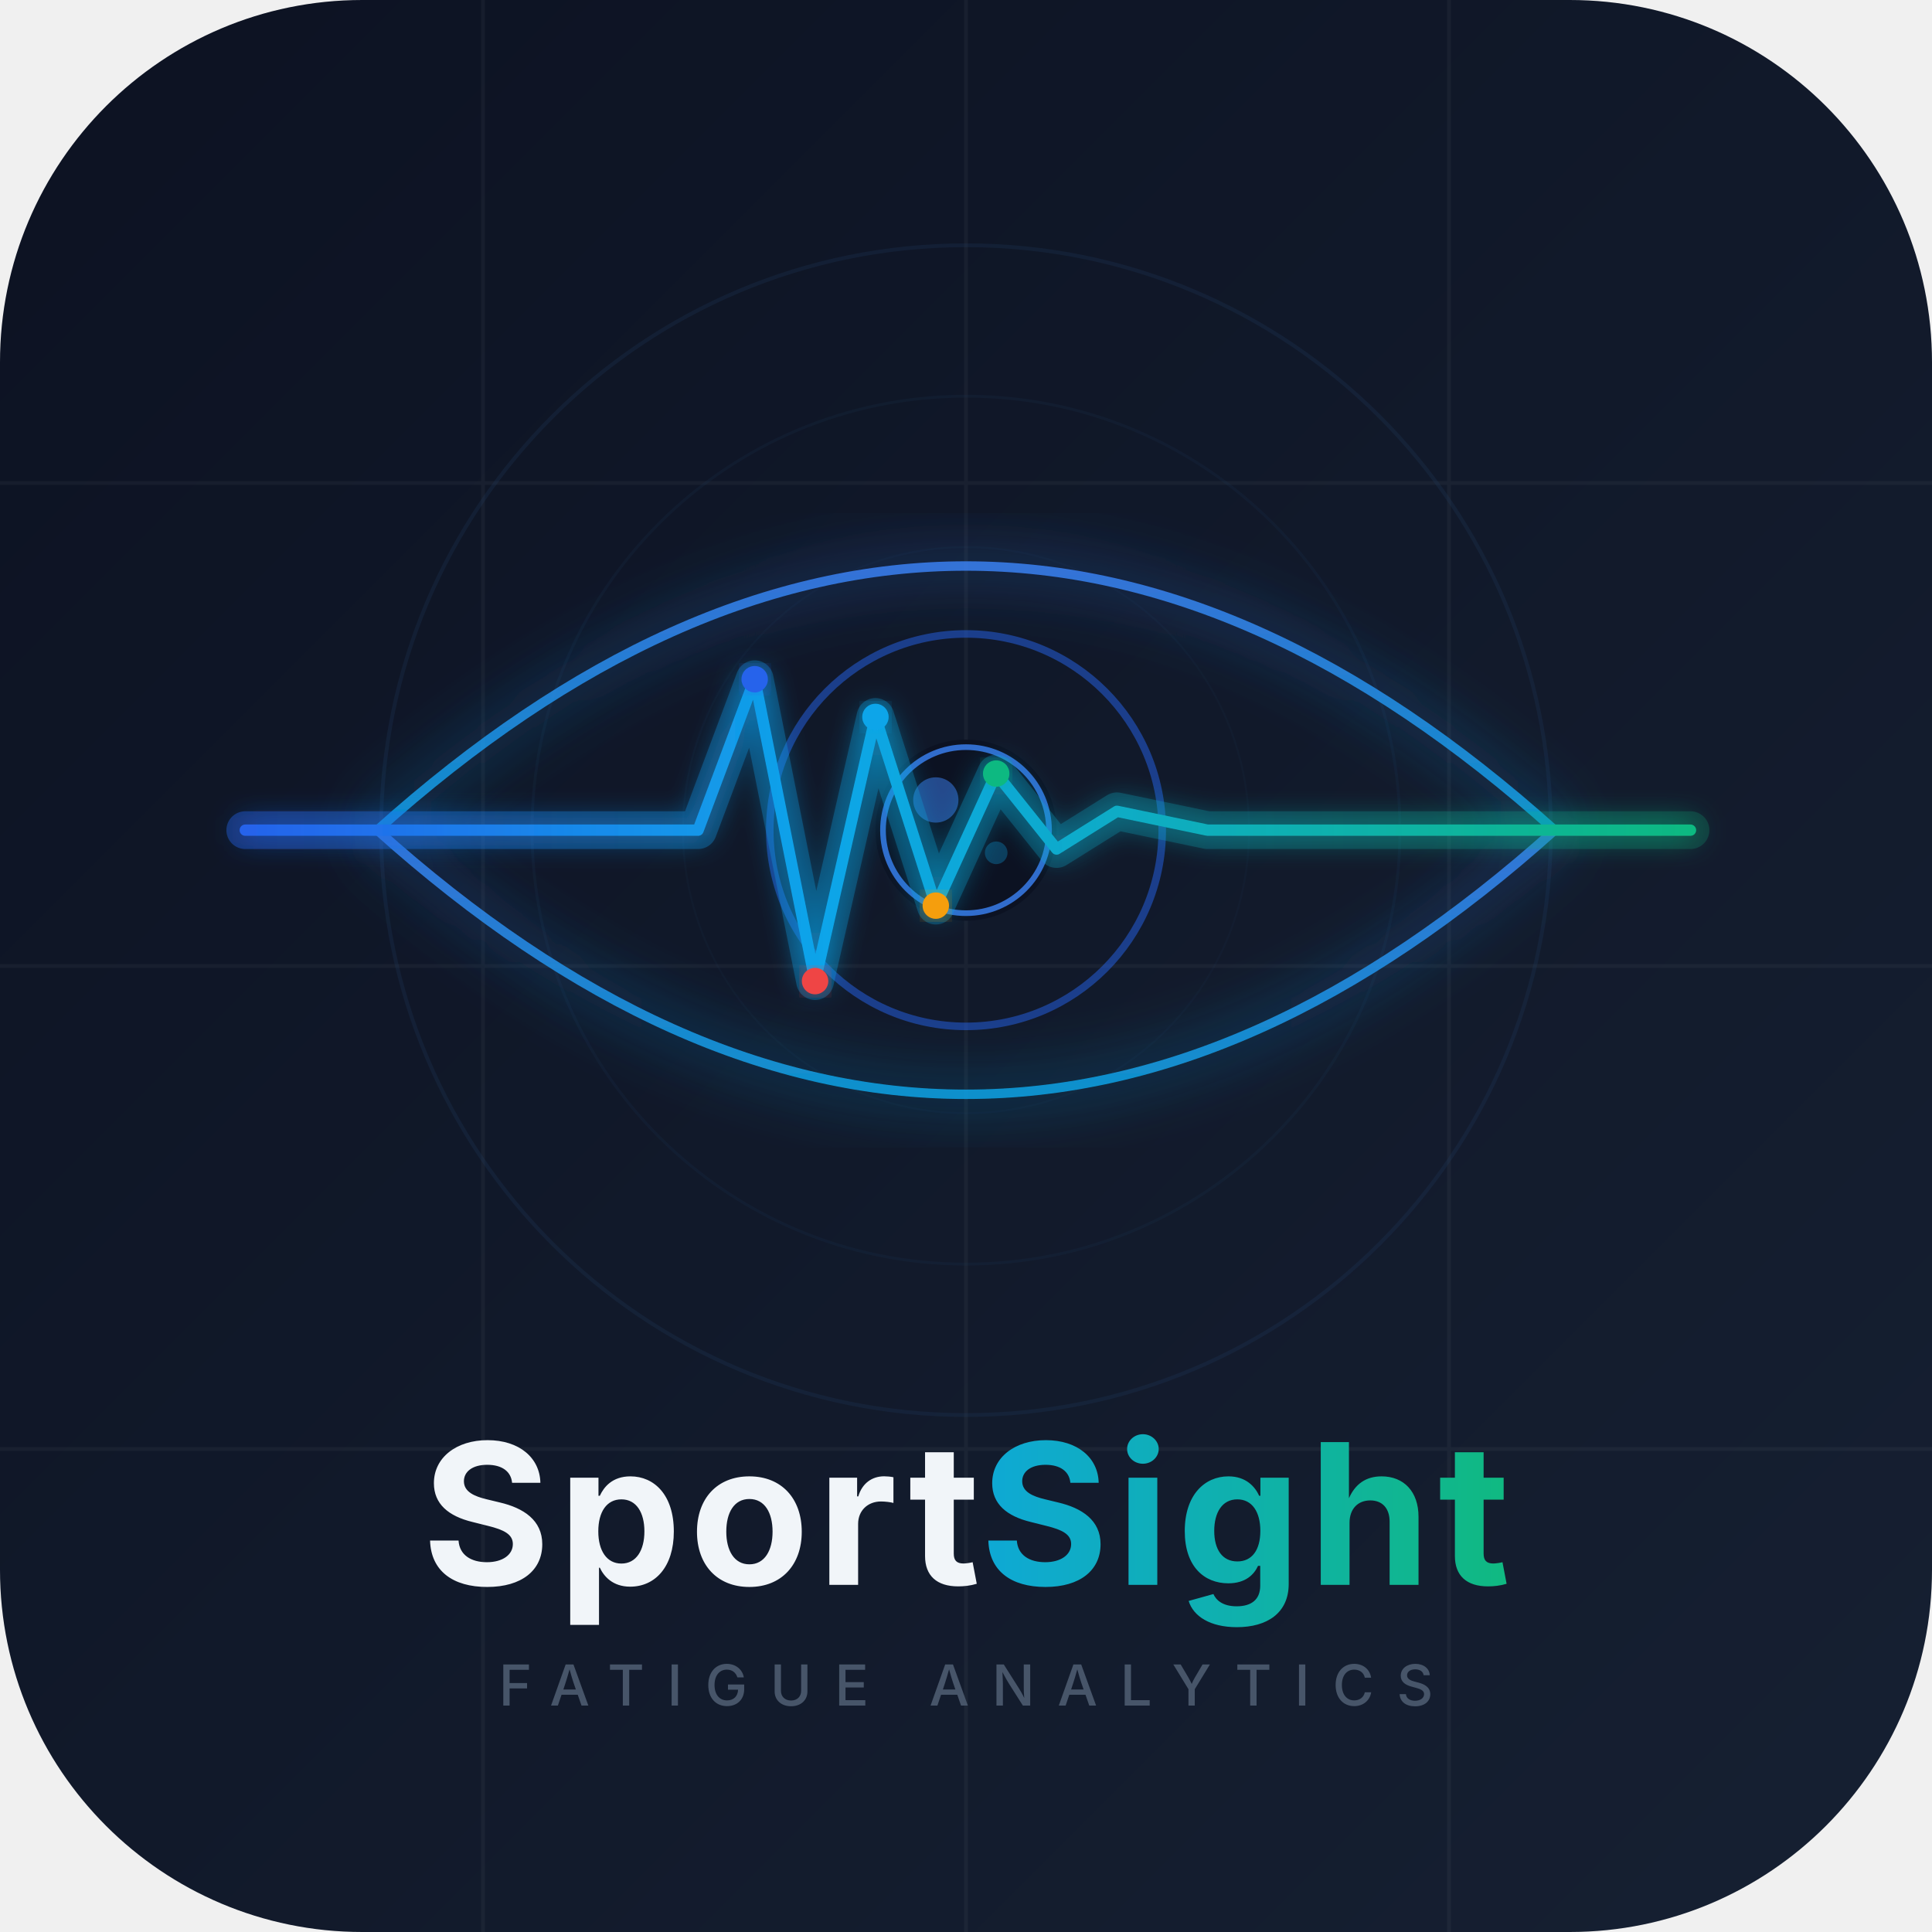
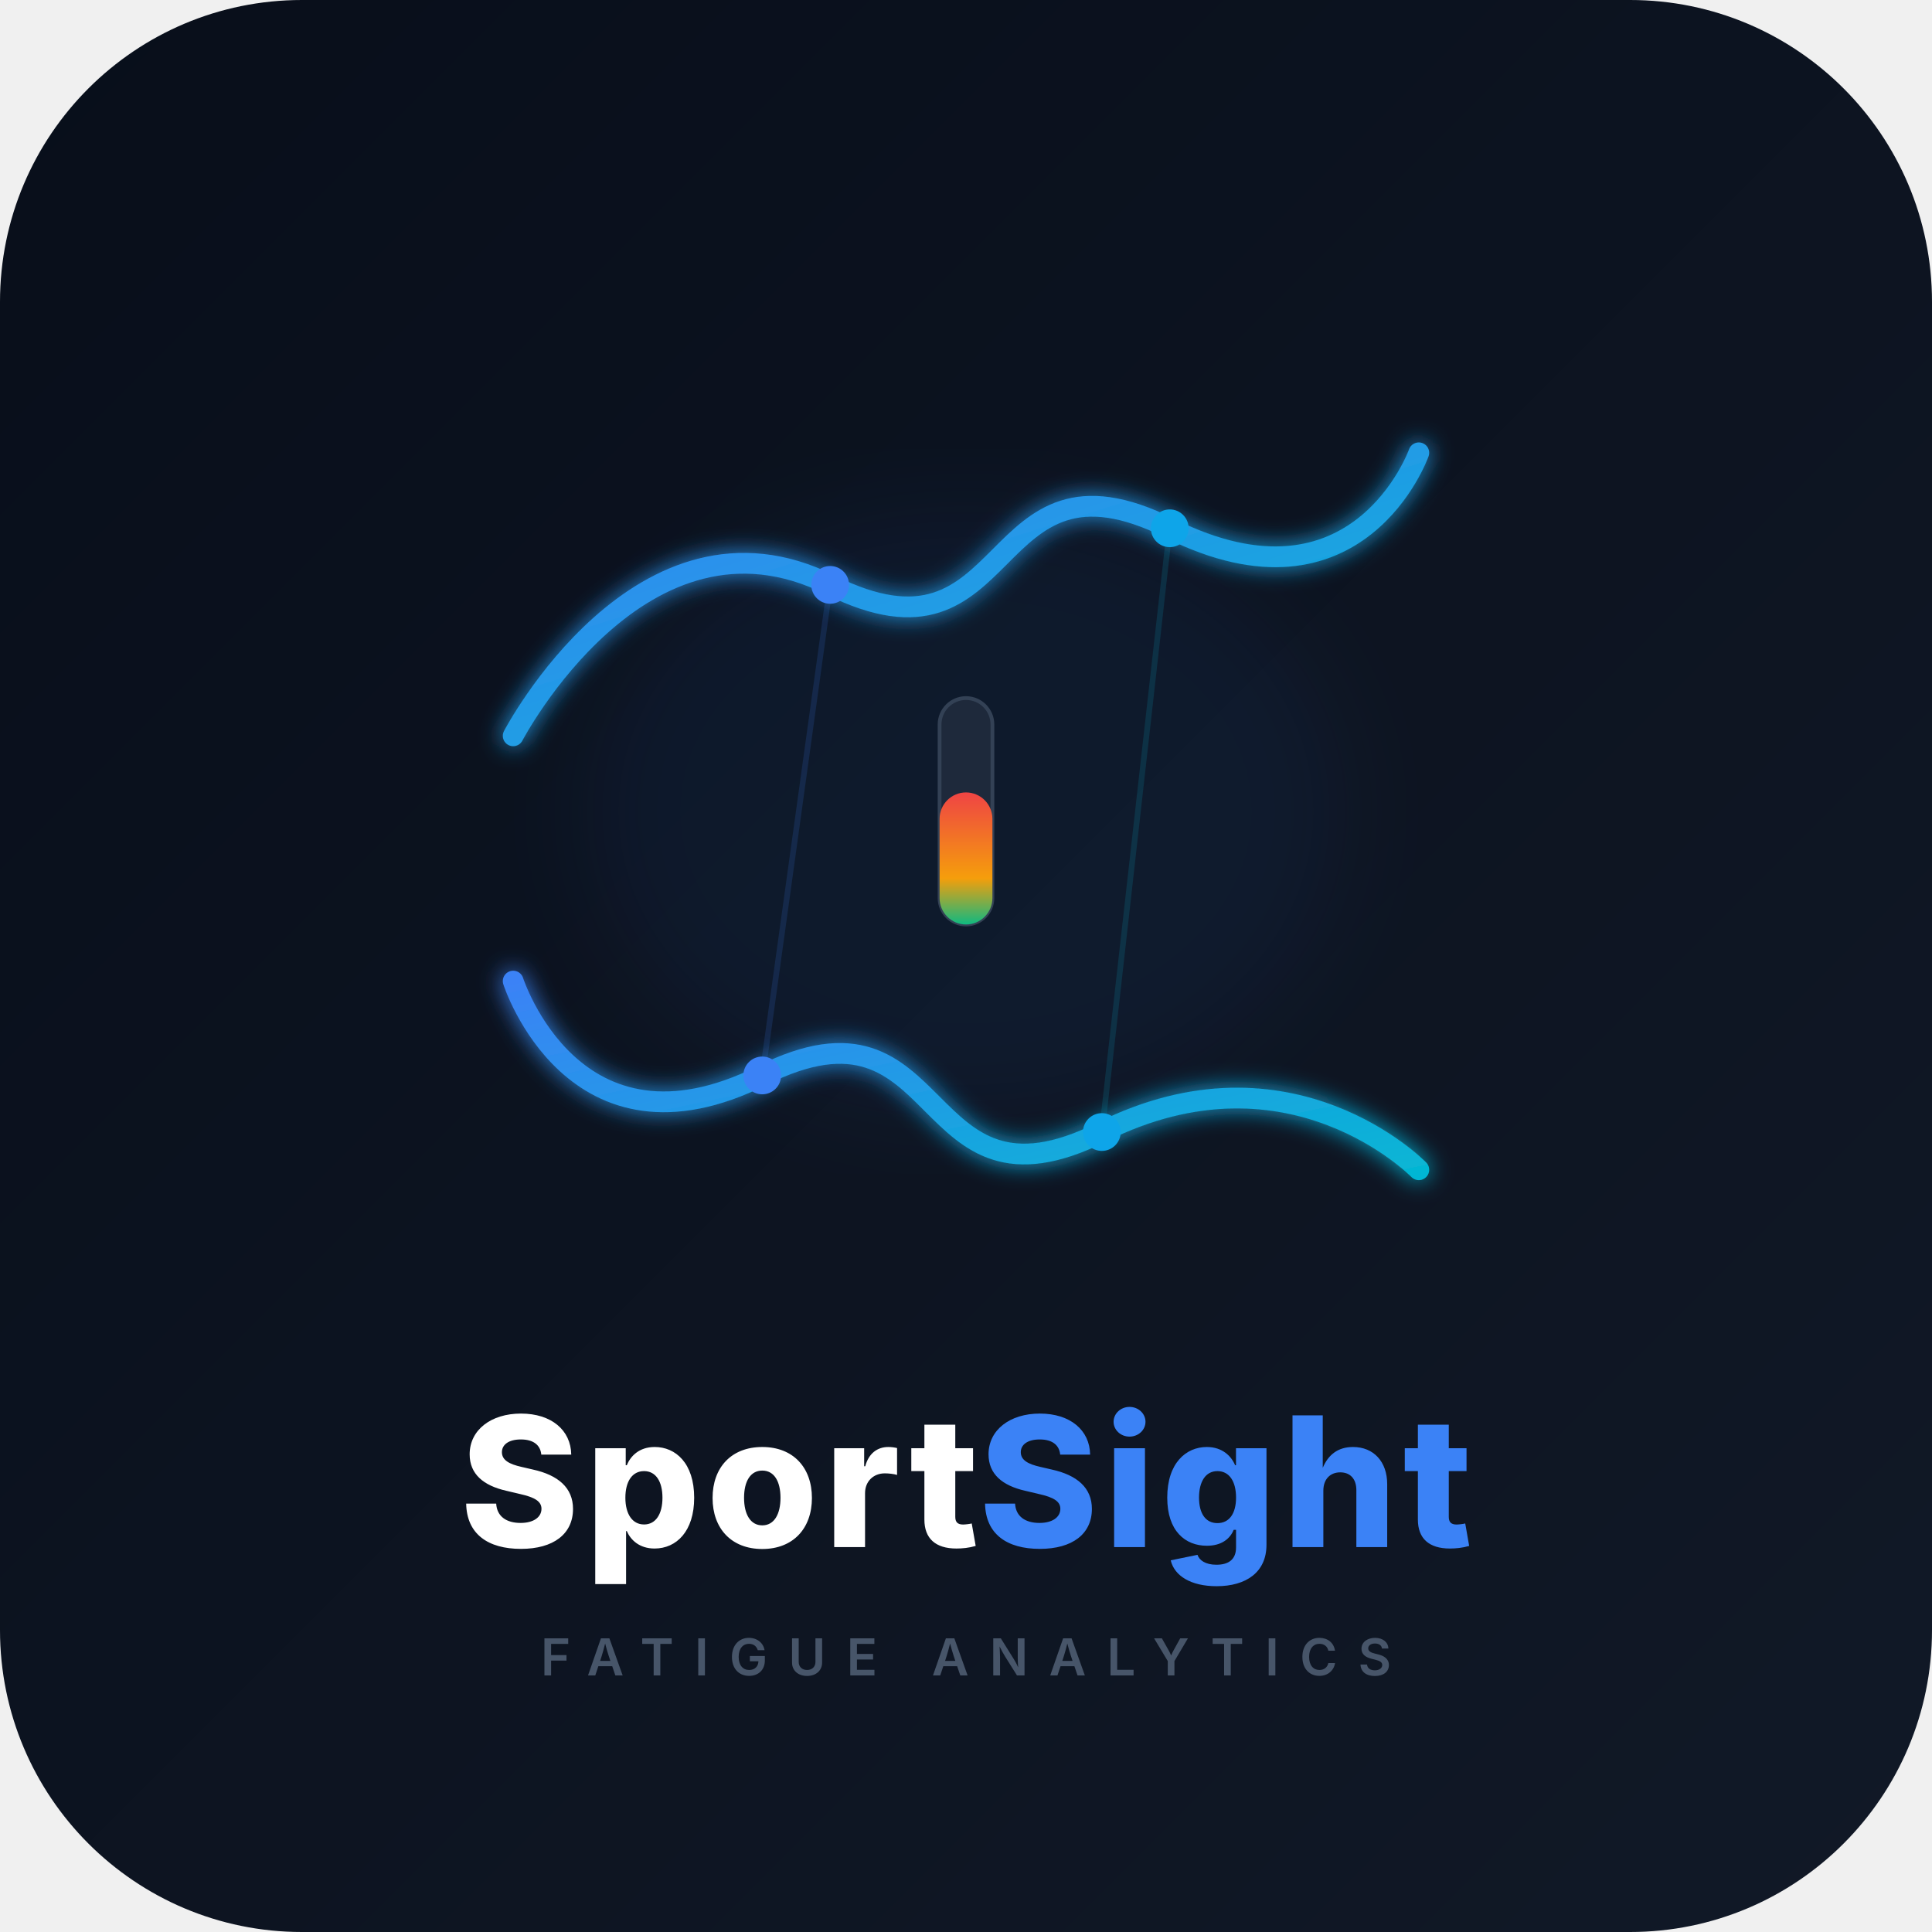
<svg xmlns="http://www.w3.org/2000/svg" viewBox="0 0 512 512" width="512" height="512">
  <defs>
-     <linearGradient id="bgGrad" x1="0%" y1="0%" x2="100%" y2="100%">
-       <stop offset="0%" style="stop-color:#0c1222" />
-       <stop offset="100%" style="stop-color:#162032" />
+     <linearGradient id="bg" x1="0%" y1="0%" x2="100%" y2="100%">
+       <stop offset="0%" style="stop-color:#080e1a" />
+       <stop offset="100%" style="stop-color:#111927" />
    </linearGradient>
-     <linearGradient id="pulseGrad" x1="0%" y1="0%" x2="100%" y2="0%">
-       <stop offset="0%" style="stop-color:#2563eb" />
-       <stop offset="40%" style="stop-color:#0ea5e9" />
-       <stop offset="100%" style="stop-color:#10b981" />
+     <linearGradient id="accent" x1="0%" y1="0%" x2="100%" y2="100%">
+       <stop offset="0%" style="stop-color:#3b82f6" />
+       <stop offset="100%" style="stop-color:#06b6d4" />
    </linearGradient>
-     <linearGradient id="pulseGlow" x1="0%" y1="0%" x2="100%" y2="0%">
-       <stop offset="0%" style="stop-color:#2563eb;stop-opacity:0.4" />
-       <stop offset="40%" style="stop-color:#0ea5e9;stop-opacity:0.3" />
-       <stop offset="100%" style="stop-color:#10b981;stop-opacity:0.2" />
+     <linearGradient id="warm" x1="0%" y1="100%" x2="0%" y2="0%">
+       <stop offset="0%" style="stop-color:#10b981" />
+       <stop offset="35%" style="stop-color:#f59e0b" />
+       <stop offset="100%" style="stop-color:#ef4444" />
    </linearGradient>
-     <linearGradient id="eyeGrad" x1="0%" y1="0%" x2="0%" y2="100%">
-       <stop offset="0%" style="stop-color:#3b82f6" />
-       <stop offset="100%" style="stop-color:#0ea5e9" />
-     </linearGradient>
-     <filter id="glow">
-       <feGaussianBlur stdDeviation="4" result="blur" />
+     <filter id="g1">
+       <feGaussianBlur stdDeviation="3" result="b" />
      <feMerge>
-         <feMergeNode in="blur" />
+         <feMergeNode in="b" />
        <feMergeNode in="SourceGraphic" />
      </feMerge>
    </filter>
-     <filter id="softGlow">
-       <feGaussianBlur stdDeviation="8" result="blur" />
-       <feMerge>
-         <feMergeNode in="blur" />
-         <feMergeNode in="SourceGraphic" />
-       </feMerge>
+     <filter id="g2">
+       <feGaussianBlur stdDeviation="12" />
    </filter>
-     <clipPath id="roundClip">
-       <rect width="512" height="512" rx="96" />
-     </clipPath>
  </defs>
-   <rect width="512" height="512" rx="96" fill="url(#bgGrad)" />
-   <g opacity="0.04" clip-path="url(#roundClip)">
-     <line x1="0" y1="128" x2="512" y2="128" stroke="white" stroke-width="1" />
-     <line x1="0" y1="256" x2="512" y2="256" stroke="white" stroke-width="1" />
-     <line x1="0" y1="384" x2="512" y2="384" stroke="white" stroke-width="1" />
-     <line x1="128" y1="0" x2="128" y2="512" stroke="white" stroke-width="1" />
-     <line x1="256" y1="0" x2="256" y2="512" stroke="white" stroke-width="1" />
-     <line x1="384" y1="0" x2="384" y2="512" stroke="white" stroke-width="1" />
+   <rect width="512" height="512" rx="80" fill="url(#bg)" />
+   <ellipse cx="256" cy="215" rx="100" ry="80" fill="#3b82f6" opacity="0.06" filter="url(#g2)" />
+   <g filter="url(#g1)">
+     <path d="M136,195 C136,195 170,130 220,155 C270,180 260,115 310,140 C360,165 376,120 376,120" fill="none" stroke="url(#accent)" stroke-width="5.5" stroke-linecap="round" />
+     <path d="M136,260 C136,260 152,310 202,285 C252,260 242,325 292,300 C342,275 376,310 376,310" fill="none" stroke="url(#accent)" stroke-width="5.5" stroke-linecap="round" />
  </g>
-   <circle cx="256" cy="220" r="155" fill="none" stroke="#1e3a5f" stroke-width="1" opacity="0.25" />
-   <circle cx="256" cy="220" r="115" fill="none" stroke="#1e3a5f" stroke-width="0.75" opacity="0.15" />
-   <circle cx="256" cy="220" r="75" fill="none" stroke="#1e3a5f" stroke-width="0.5" opacity="0.1" />
-   <g filter="url(#softGlow)" opacity="0.85">
-     <path d="M100,220 Q256,80 412,220" fill="none" stroke="url(#eyeGrad)" stroke-width="2.5" stroke-linecap="round" />
-     <path d="M100,220 Q256,360 412,220" fill="none" stroke="url(#eyeGrad)" stroke-width="2.5" stroke-linecap="round" />
-   </g>
-   <circle cx="256" cy="220" r="52" fill="none" stroke="#2563eb" stroke-width="2" opacity="0.5" />
-   <circle cx="256" cy="220" r="24" fill="#0c1222" />
-   <circle cx="256" cy="220" r="22" fill="none" stroke="#3b82f6" stroke-width="1.5" opacity="0.8" />
-   <circle cx="248" cy="212" r="6" fill="#3b82f6" opacity="0.5" />
-   <circle cx="264" cy="226" r="3" fill="#0ea5e9" opacity="0.3" />
-   <g filter="url(#glow)">
-     <polyline points="65,220 130,220 160,220 185,220 200,180 216,260 232,190 248,240 264,205 280,225 296,215 320,220 360,220 448,220" fill="none" stroke="url(#pulseGrad)" stroke-width="3" stroke-linecap="round" stroke-linejoin="round" />
-   </g>
-   <polyline points="65,220 130,220 160,220 185,220 200,180 216,260 232,190 248,240 264,205 280,225 296,215 320,220 360,220 448,220" fill="none" stroke="url(#pulseGlow)" stroke-width="10" stroke-linecap="round" stroke-linejoin="round" />
-   <circle cx="200" cy="180" r="3.5" fill="#2563eb" filter="url(#glow)" />
-   <circle cx="216" cy="260" r="3.5" fill="#ef4444" filter="url(#glow)" />
-   <circle cx="232" cy="190" r="3.5" fill="#0ea5e9" filter="url(#glow)" />
-   <circle cx="248" cy="240" r="3.5" fill="#f59e0b" filter="url(#glow)" />
-   <circle cx="264" cy="205" r="3.5" fill="#10b981" filter="url(#glow)" />
-   <text x="256" y="420" text-anchor="middle" font-family="'SF Pro Display', -apple-system, 'Helvetica Neue', sans-serif" font-size="52" font-weight="700" fill="#f1f5f9" letter-spacing="2">
-     Sport<tspan fill="url(#pulseGrad)">Sight</tspan>
+   <line x1="220" y1="155" x2="202" y2="285" stroke="#3b82f6" stroke-width="1.5" opacity="0.15" />
+   <line x1="310" y1="140" x2="292" y2="300" stroke="#06b6d4" stroke-width="1.5" opacity="0.15" />
+   <circle cx="220" cy="155" r="5" fill="#3b82f6" />
+   <circle cx="310" cy="140" r="5" fill="#0ea5e9" />
+   <circle cx="202" cy="285" r="5" fill="#3b82f6" />
+   <circle cx="292" cy="300" r="5" fill="#0ea5e9" />
+   <rect x="249" y="185" width="14" height="60" rx="7" fill="#1e293b" stroke="#334155" stroke-width="1" />
+   <rect x="249" y="210" width="14" height="35" rx="7" fill="url(#warm)" />
+   <text x="256" y="410" text-anchor="middle" font-family="'Inter', 'SF Pro Display', -apple-system, 'Helvetica Neue', Arial, sans-serif" font-size="48" font-weight="800" fill="white" letter-spacing="1.5">
+     Sport<tspan fill="#3b82f6">Sight</tspan>
  </text>
-   <text x="256" y="452" text-anchor="middle" font-family="'SF Pro Display', -apple-system, 'Helvetica Neue', sans-serif" font-size="15" font-weight="500" fill="#475569" letter-spacing="6">FATIGUE ANALYTICS</text>
+   <text x="256" y="444" text-anchor="middle" font-family="'Inter', 'SF Pro Display', -apple-system, 'Helvetica Neue', Arial, sans-serif" font-size="13.5" font-weight="600" fill="#475569" letter-spacing="5.5">FATIGUE ANALYTICS</text>
</svg>
